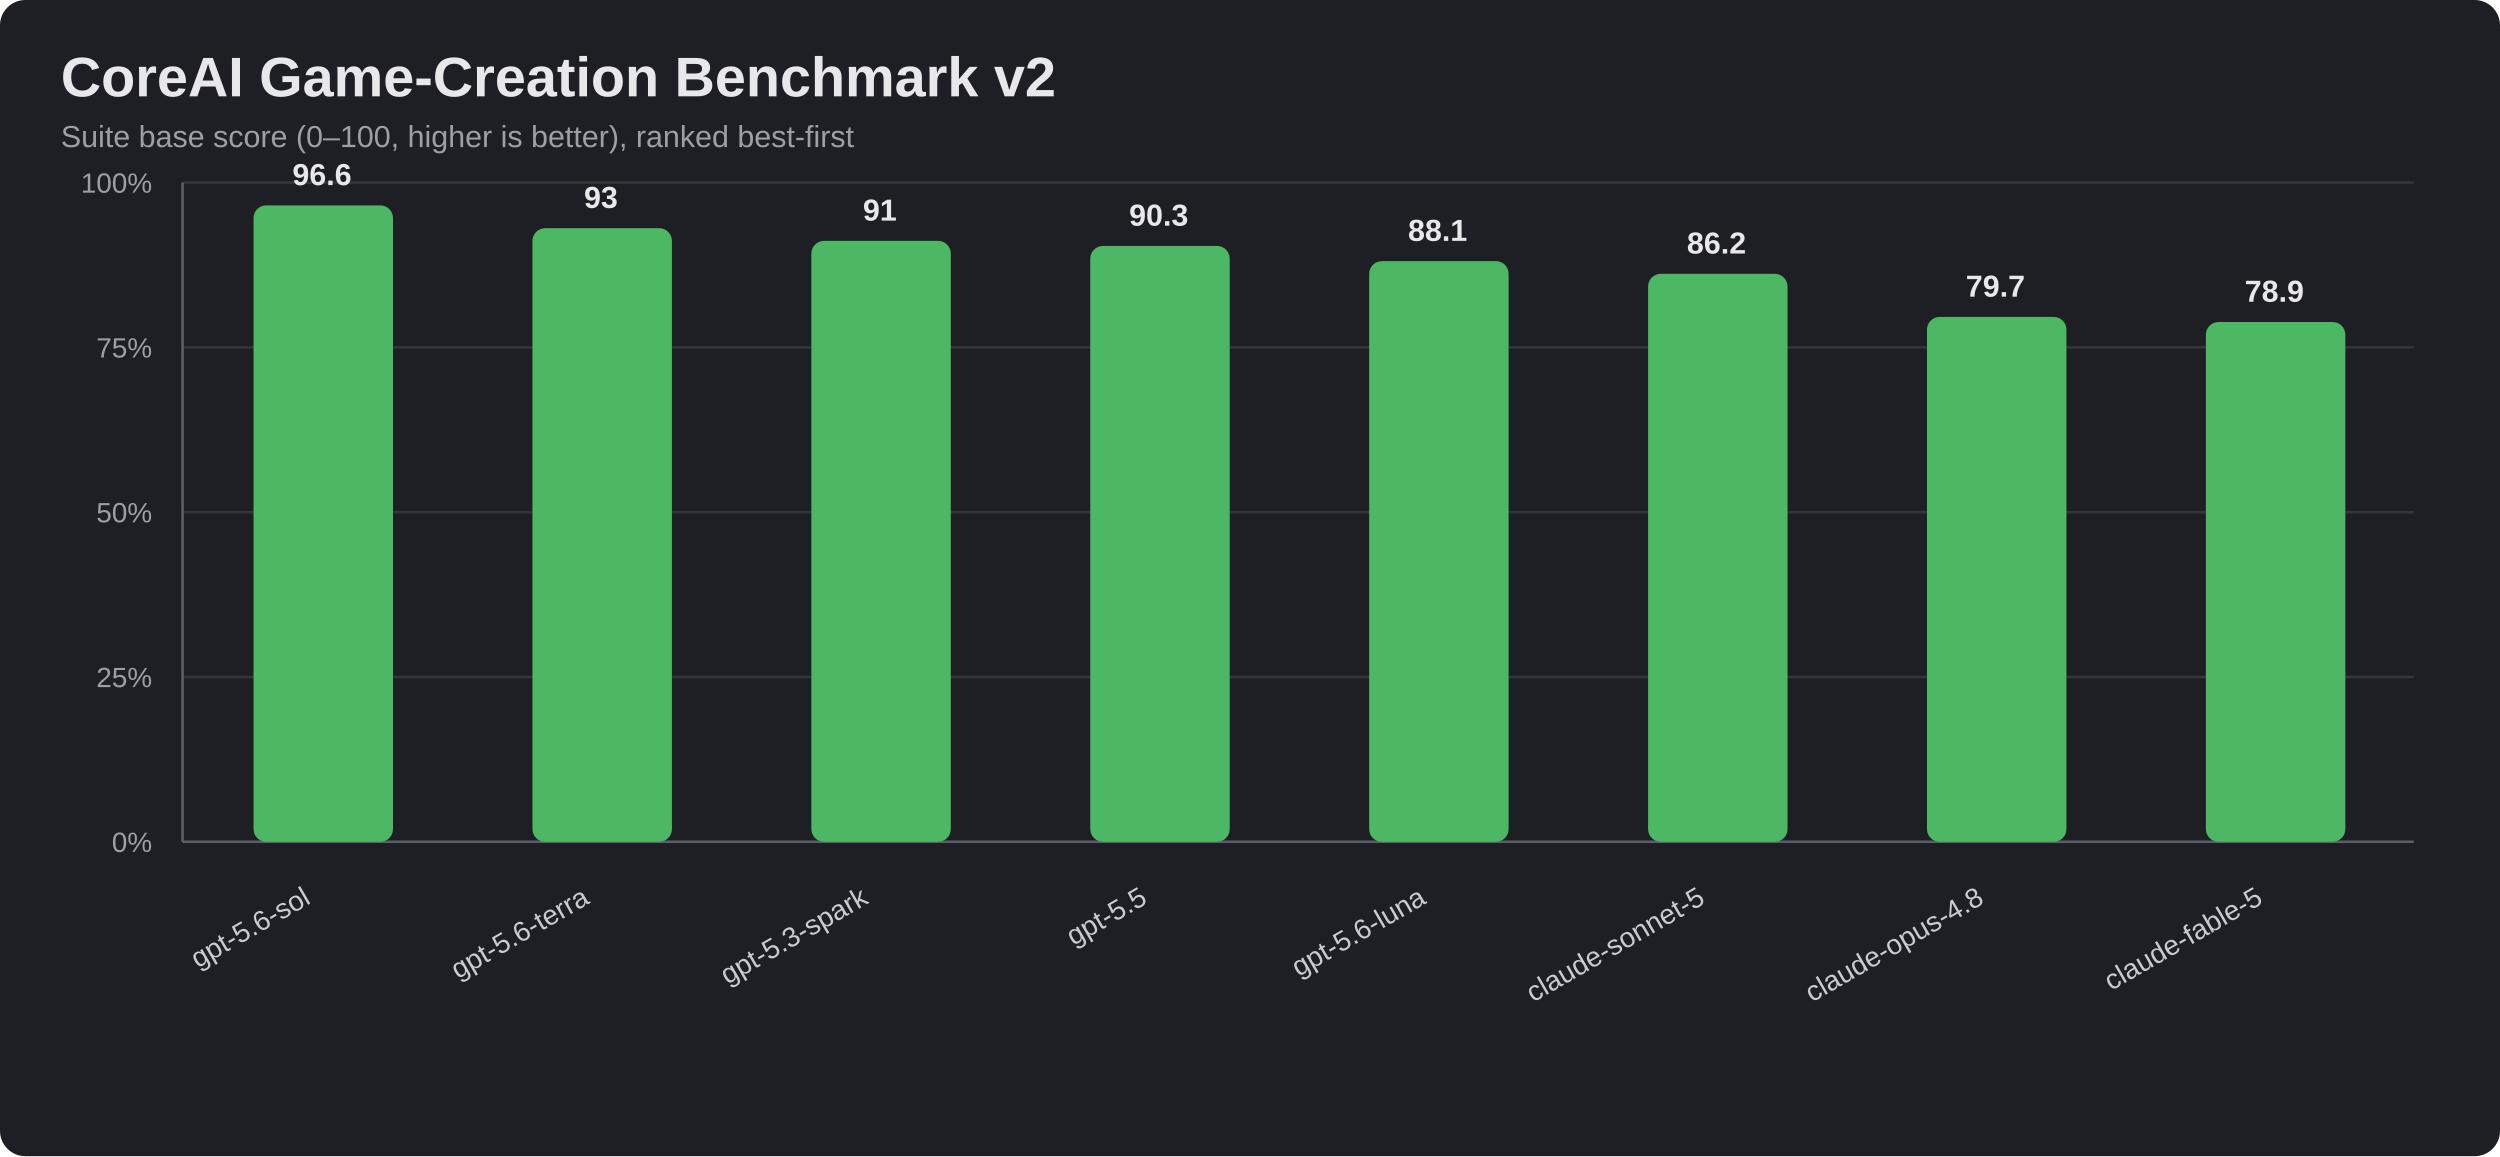
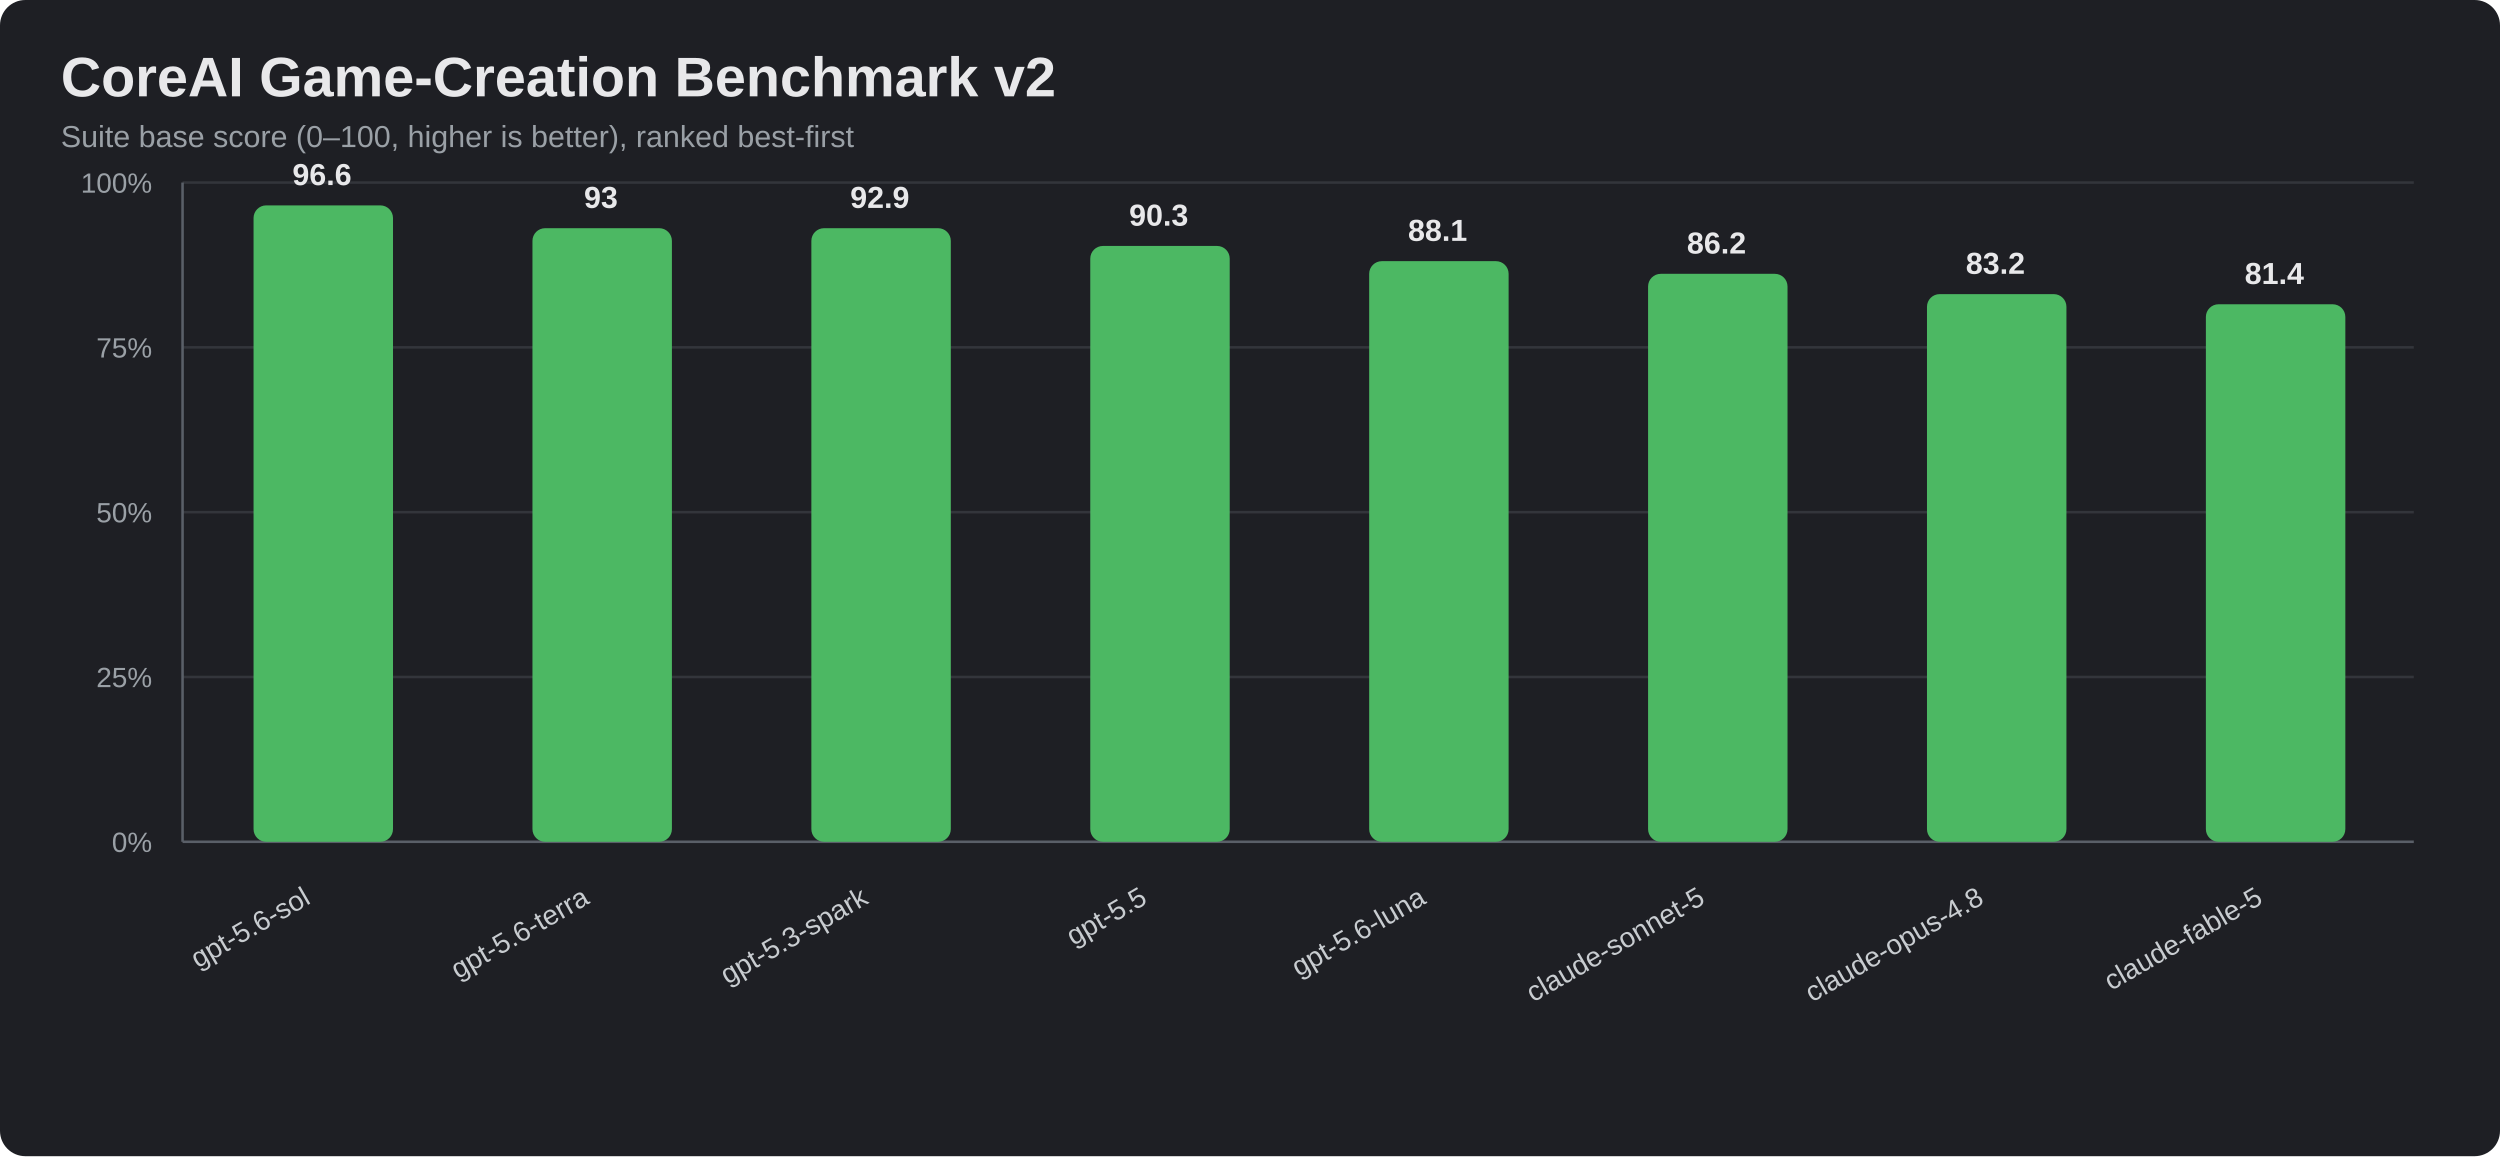
<svg xmlns="http://www.w3.org/2000/svg" width="986" height="456" viewBox="0 0 986 456" font-family="Segoe UI, Arial, sans-serif">
  <rect width="986" height="456" rx="10" fill="#1e1f24" />
  <text x="24" y="38" fill="#e8e8ea" font-size="22" font-weight="bold">CoreAI Game-Creation Benchmark v2</text>
  <text x="24" y="58" fill="#9aa0a6" font-size="12">Suite base score (0–100, higher is better), ranked best-first</text>
  <line x1="72" y1="332" x2="952" y2="332" stroke="#5a5f68" stroke-width="1" />
  <text x="60" y="336" fill="#9aa0a6" font-size="11" text-anchor="end">0%</text>
  <line x1="72" y1="267" x2="952" y2="267" stroke="#33353b" stroke-width="1" />
  <text x="60" y="271" fill="#9aa0a6" font-size="11" text-anchor="end">25%</text>
  <line x1="72" y1="202" x2="952" y2="202" stroke="#33353b" stroke-width="1" />
  <text x="60" y="206" fill="#9aa0a6" font-size="11" text-anchor="end">50%</text>
  <line x1="72" y1="137" x2="952" y2="137" stroke="#33353b" stroke-width="1" />
  <text x="60" y="141" fill="#9aa0a6" font-size="11" text-anchor="end">75%</text>
  <line x1="72" y1="72" x2="952" y2="72" stroke="#33353b" stroke-width="1" />
  <text x="60" y="76" fill="#9aa0a6" font-size="11" text-anchor="end">100%</text>
  <line x1="72" y1="72" x2="72" y2="332" stroke="#5a5f68" stroke-width="1" />
  <rect x="100" y="81" width="55" height="251" rx="5" fill="#4cb863" stroke="none" stroke-width="0" />
  <text x="127" y="73" fill="#e8e8ea" font-size="12" font-weight="bold" text-anchor="middle">96.6</text>
  <text x="123" y="356" fill="#c8ccd0" font-size="11" text-anchor="end" transform="rotate(-30 123 356)">gpt-5.6-sol</text>
  <rect x="210" y="90" width="55" height="242" rx="5" fill="#4cb863" stroke="none" stroke-width="0" />
  <text x="237" y="82" fill="#e8e8ea" font-size="12" font-weight="bold" text-anchor="middle">93</text>
  <text x="233" y="356" fill="#c8ccd0" font-size="11" text-anchor="end" transform="rotate(-30 233 356)">gpt-5.6-terra</text>
-   <rect x="320" y="95" width="55" height="237" rx="5" fill="#4cb863" stroke="none" stroke-width="0" />
-   <text x="347" y="87" fill="#e8e8ea" font-size="12" font-weight="bold" text-anchor="middle">91</text>
+   <rect x="320" y="90" width="55" height="242" rx="5" fill="#4cb863" stroke="none" stroke-width="0" />
+   <text x="347" y="82" fill="#e8e8ea" font-size="12" font-weight="bold" text-anchor="middle">92.9</text>
  <text x="343" y="356" fill="#c8ccd0" font-size="11" text-anchor="end" transform="rotate(-30 343 356)">gpt-5.3-spark</text>
  <rect x="430" y="97" width="55" height="235" rx="5" fill="#4cb863" stroke="none" stroke-width="0" />
  <text x="457" y="89" fill="#e8e8ea" font-size="12" font-weight="bold" text-anchor="middle">90.3</text>
  <text x="453" y="356" fill="#c8ccd0" font-size="11" text-anchor="end" transform="rotate(-30 453 356)">gpt-5.5</text>
  <rect x="540" y="103" width="55" height="229" rx="5" fill="#4cb863" stroke="none" stroke-width="0" />
  <text x="567" y="95" fill="#e8e8ea" font-size="12" font-weight="bold" text-anchor="middle">88.1</text>
  <text x="563" y="356" fill="#c8ccd0" font-size="11" text-anchor="end" transform="rotate(-30 563 356)">gpt-5.6-luna</text>
  <rect x="650" y="108" width="55" height="224" rx="5" fill="#4cb863" stroke="none" stroke-width="0" />
  <text x="677" y="100" fill="#e8e8ea" font-size="12" font-weight="bold" text-anchor="middle">86.2</text>
  <text x="673" y="356" fill="#c8ccd0" font-size="11" text-anchor="end" transform="rotate(-30 673 356)">claude-sonnet-5</text>
-   <rect x="760" y="125" width="55" height="207" rx="5" fill="#4cb863" stroke="none" stroke-width="0" />
-   <text x="787" y="117" fill="#e8e8ea" font-size="12" font-weight="bold" text-anchor="middle">79.7</text>
+   <rect x="760" y="116" width="55" height="216" rx="5" fill="#4cb863" stroke="none" stroke-width="0" />
+   <text x="787" y="108" fill="#e8e8ea" font-size="12" font-weight="bold" text-anchor="middle">83.2</text>
  <text x="783" y="356" fill="#c8ccd0" font-size="11" text-anchor="end" transform="rotate(-30 783 356)">claude-opus-4.8</text>
-   <rect x="870" y="127" width="55" height="205" rx="5" fill="#4cb863" stroke="none" stroke-width="0" />
-   <text x="897" y="119" fill="#e8e8ea" font-size="12" font-weight="bold" text-anchor="middle">78.9</text>
+   <rect x="870" y="120" width="55" height="212" rx="5" fill="#4cb863" stroke="none" stroke-width="0" />
+   <text x="897" y="112" fill="#e8e8ea" font-size="12" font-weight="bold" text-anchor="middle">81.4</text>
  <text x="893" y="356" fill="#c8ccd0" font-size="11" text-anchor="end" transform="rotate(-30 893 356)">claude-fable-5</text>
</svg>
